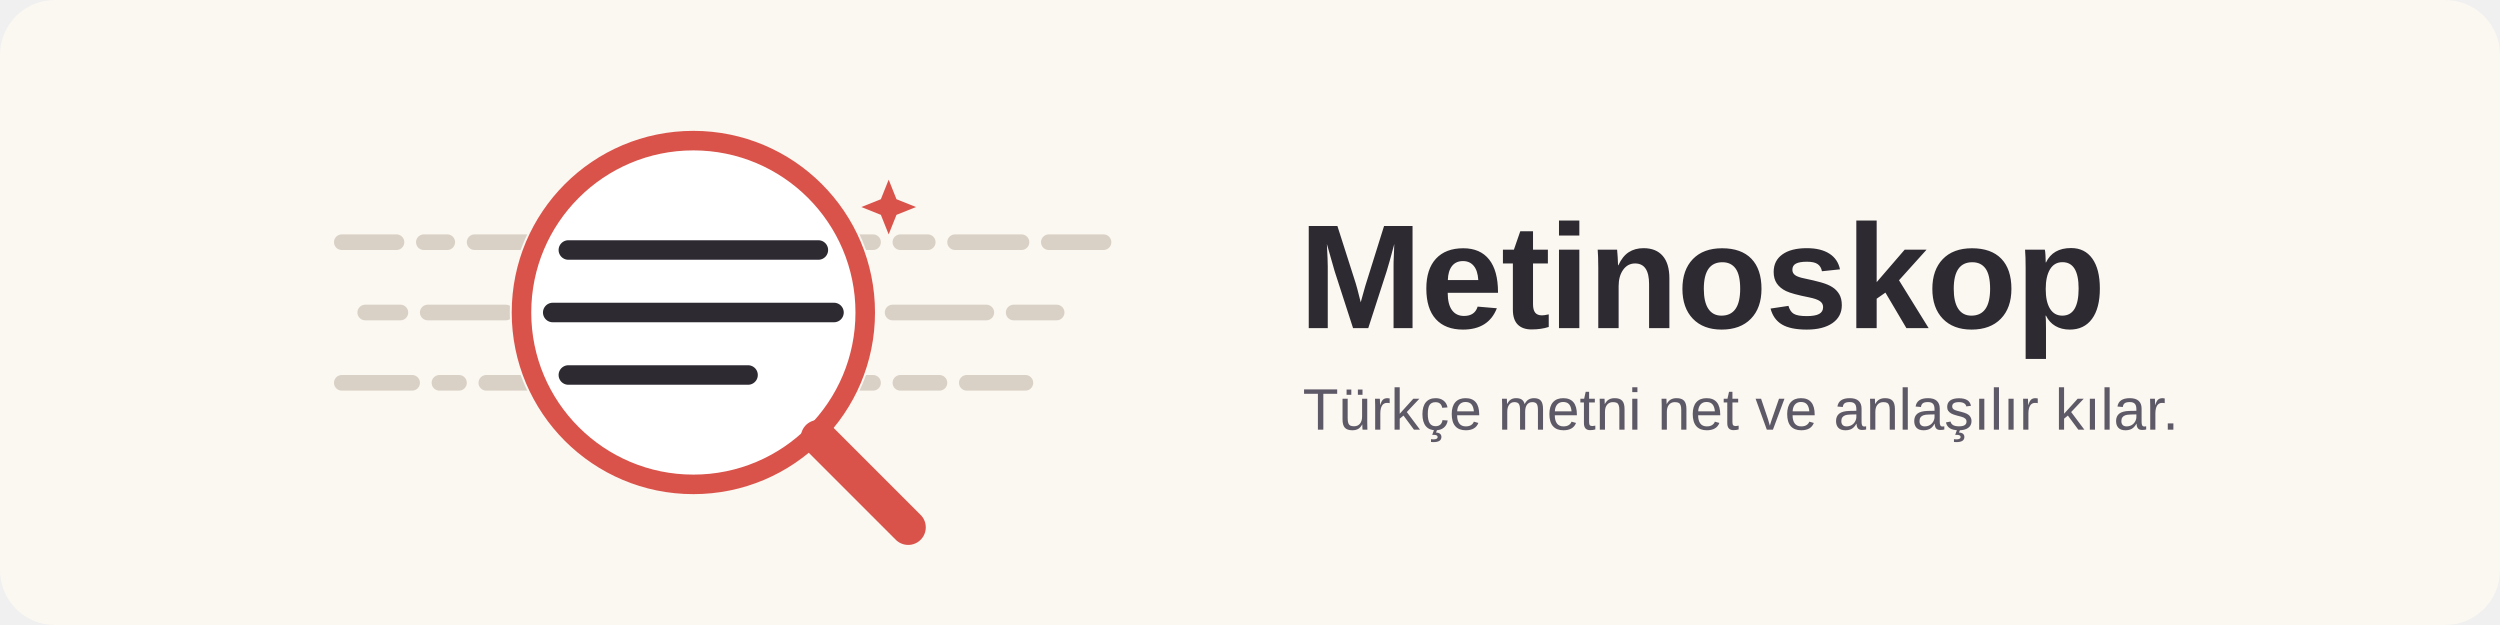
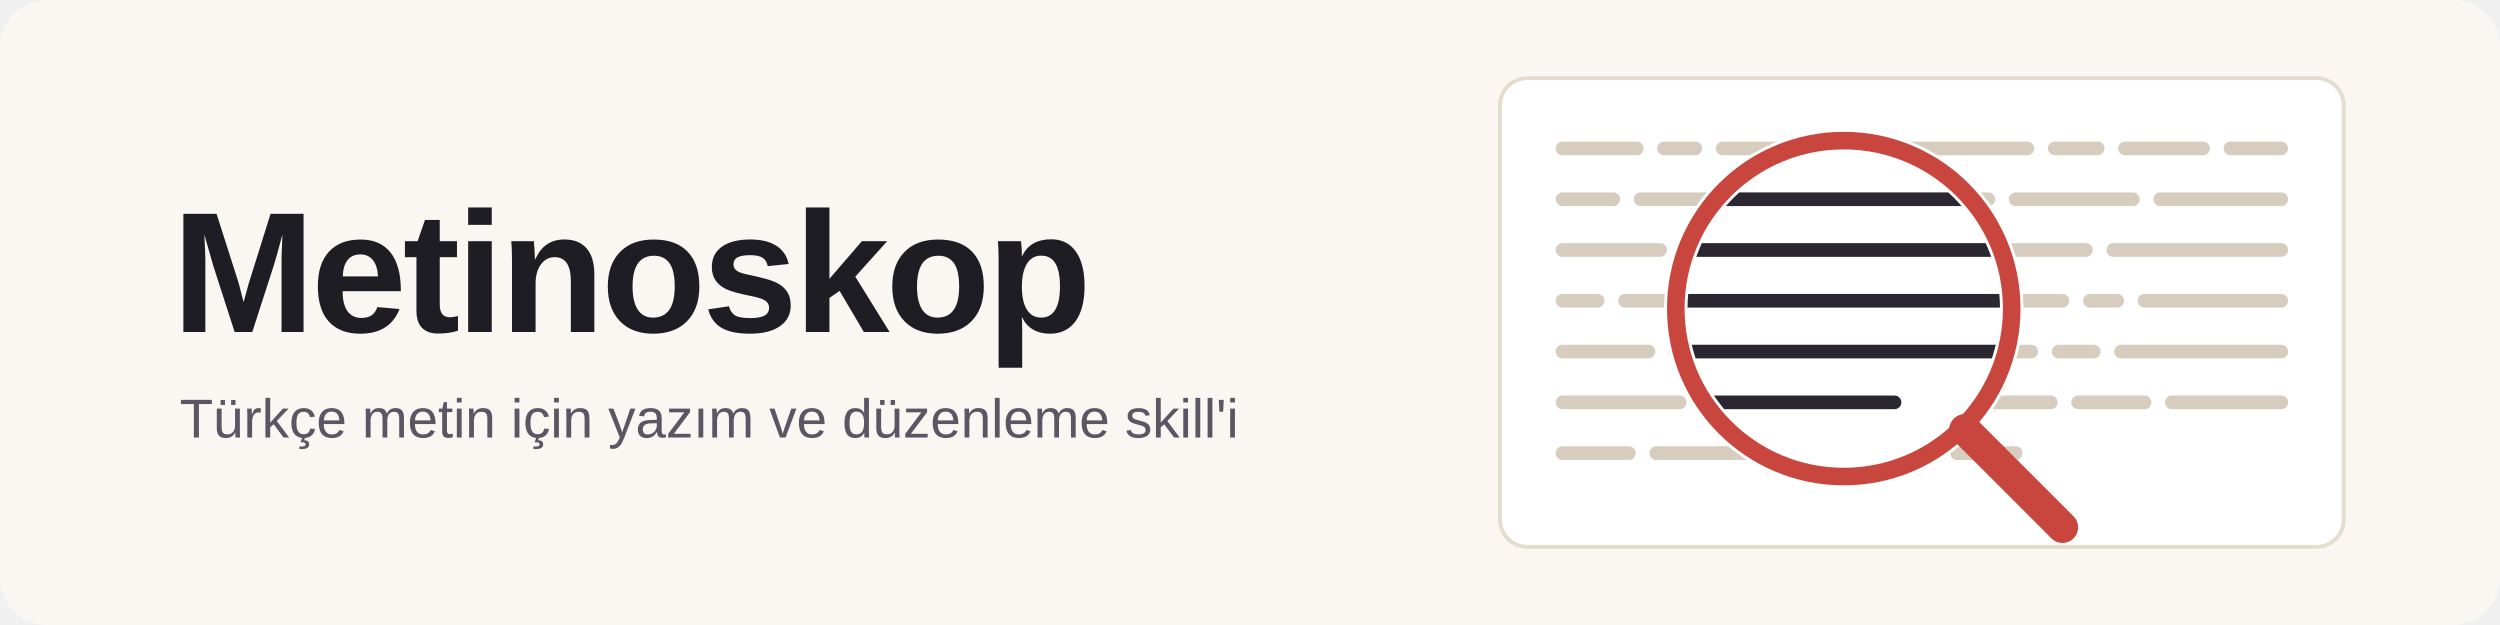
<svg xmlns="http://www.w3.org/2000/svg" viewBox="0 0 1280 320" width="1280" height="320" role="img" aria-labelledby="title desc">
  <style>
-     .bg { fill: #FBF7F1; }
-     .ink { fill: #2D2A32; }
-     .sub { fill: #5E5966; }
-     .noise { stroke: #D9D1C5; }
-     .clean { stroke: #2D2A32; }
-     .accent { stroke: #D9534A; }
-     .accent-fill { fill: #D9534A; }
-     .glass { fill: #FFFFFF; }
+     .bg { fill: #FAF7F2; }
+     .page { fill: #FFFFFF; stroke: #E4DCCF; }
+     .ink { fill: #1F1D24; }
+     .sub { fill: #5B5663; }
+     .noise { stroke: #D6CDBF; }
+     .clean { stroke: #2A2730; }
+     .lens { fill: #FFFFFF; }
+     .accent { stroke: #C8463D; }
    text { font-family: -apple-system, "Segoe UI", system-ui, "Helvetica Neue", Arial, sans-serif; }
    @media (prefers-color-scheme: dark) {
-       .bg { fill: #1C1B21; }
-       .ink { fill: #F4EFE8; }
-       .sub { fill: #B9B2A8; }
-       .noise { stroke: #46434E; }
-       .clean { stroke: #F4EFE8; }
-       .accent { stroke: #F07D74; }
-       .accent-fill { fill: #F07D74; }
-       .glass { fill: #26252D; }
+       .bg { fill: #16151B; }
+       .page { fill: #1E1D25; stroke: #34323D; }
+       .ink { fill: #F3EEE6; }
+       .sub { fill: #B4ADA3; }
+       .noise { stroke: #46434F; }
+       .clean { stroke: #EDE7DE; }
+       .lens { fill: #272630; }
+       .accent { stroke: #EE7A70; }
    }
  </style>
  <defs>
    <clipPath id="lens-inside">
-       <circle cx="300" cy="160" r="84" />
+       <circle cx="944" cy="158" r="80" />
    </clipPath>
    <mask id="lens-outside">
      <rect width="1280" height="320" fill="#fff" />
-       <circle cx="300" cy="160" r="94" fill="#000" />
+       <circle cx="944" cy="158" r="92" fill="#000" />
    </mask>
  </defs>
-   <rect class="bg" width="1280" height="320" rx="28" />
-   <g transform="translate(55 0)">
-     <g class="noise" stroke-width="8" stroke-linecap="round" fill="none" mask="url(#lens-outside)">
-       <path d="M120 124h28 M162 124h12 M188 124h46 M248 124h10 M272 124h40 M326 124h8 M348 124h44 M406 124h14 M434 124h34 M482 124h28" />
-       <path d="M132 160h18 M164 160h40 M218 160h8 M240 160h52 M306 160h14 M334 160h30 M378 160h10 M402 160h48 M464 160h22" />
-       <path d="M120 196h36 M170 196h10 M194 196h30 M238 196h18 M270 196h44 M328 196h12 M354 196h38 M406 196h20 M440 196h30" />
-     </g>
-     <circle class="glass" cx="300" cy="160" r="88" />
-     <g class="clean" stroke-width="10" stroke-linecap="round" fill="none" clip-path="url(#lens-inside)">
-       <path d="M236 128h128" />
-       <path d="M228 160h144" />
-       <path d="M236 192h92" />
-     </g>
-     <circle class="accent" cx="300" cy="160" r="88" stroke-width="10" fill="none" />
-     <path class="accent" d="M364 224l46 46" stroke-width="18" stroke-linecap="round" fill="none" />
-     <path class="accent-fill" d="M400 92l4 10 10 4-10 4-4 10-4-10-10-4 10-4z" />
-     <text class="ink" x="610" y="168" font-size="76" font-weight="700" letter-spacing="-1">Metinoskop</text>
-     <text class="sub" x="612" y="220" font-size="30">Türkçe metni net ve anlaşılır kılar.</text>
+   <rect class="bg" width="1280" height="320" rx="24" />
+   <text class="ink" x="88" y="170" font-size="88" font-weight="700" letter-spacing="-2">Metinoskop</text>
+   <text class="sub" x="92" y="224" font-size="28">Türkçe metin için yazım ve düzenleme skill'i</text>
+   <rect class="page" x="768" y="40" width="432" height="240" rx="14" stroke-width="2" />
+   <g class="noise" stroke-width="7" stroke-linecap="round" fill="none" mask="url(#lens-outside)">
+     <path d="M800 76h38 M852 76h16 M882 76h54 M950 76h12 M976 76h62 M1052 76h22 M1088 76h40 M1142 76h26" />
+     <path d="M800 102h26 M840 102h58 M912 102h12 M938 102h48 M1000 102h18 M1032 102h60 M1106 102h62" />
+     <path d="M800 128h50 M864 128h14 M892 128h40 M946 128h28 M988 128h12 M1014 128h54 M1082 128h86" />
+     <path d="M800 154h18 M832 154h64 M910 154h22 M946 154h36 M996 154h60 M1070 154h14 M1098 154h70" />
+     <path d="M800 180h44 M858 180h30 M902 180h14 M930 180h56 M1000 180h40 M1054 180h18 M1086 180h82" />
+     <path d="M800 206h60 M874 206h12 M900 206h46 M960 206h24 M998 206h52 M1064 206h34 M1112 206h56" />
+     <path d="M800 232h34 M848 232h50 M912 232h18 M944 232h44 M1002 232h30" />
  </g>
+   <circle class="lens" cx="944" cy="158" r="86" />
+   <g class="clean" stroke-width="7" stroke-linecap="round" fill="none" clip-path="url(#lens-inside)">
+     <path d="M800 102h368" />
+     <path d="M800 128h368" />
+     <path d="M800 154h368" />
+     <path d="M800 180h368" />
+     <path d="M800 206h170" />
+   </g>
+   <circle class="accent" cx="944" cy="158" r="86" stroke-width="9" fill="none" />
+   <path class="accent" d="M1006 220l50 50" stroke-width="16" stroke-linecap="round" fill="none" />
</svg>
